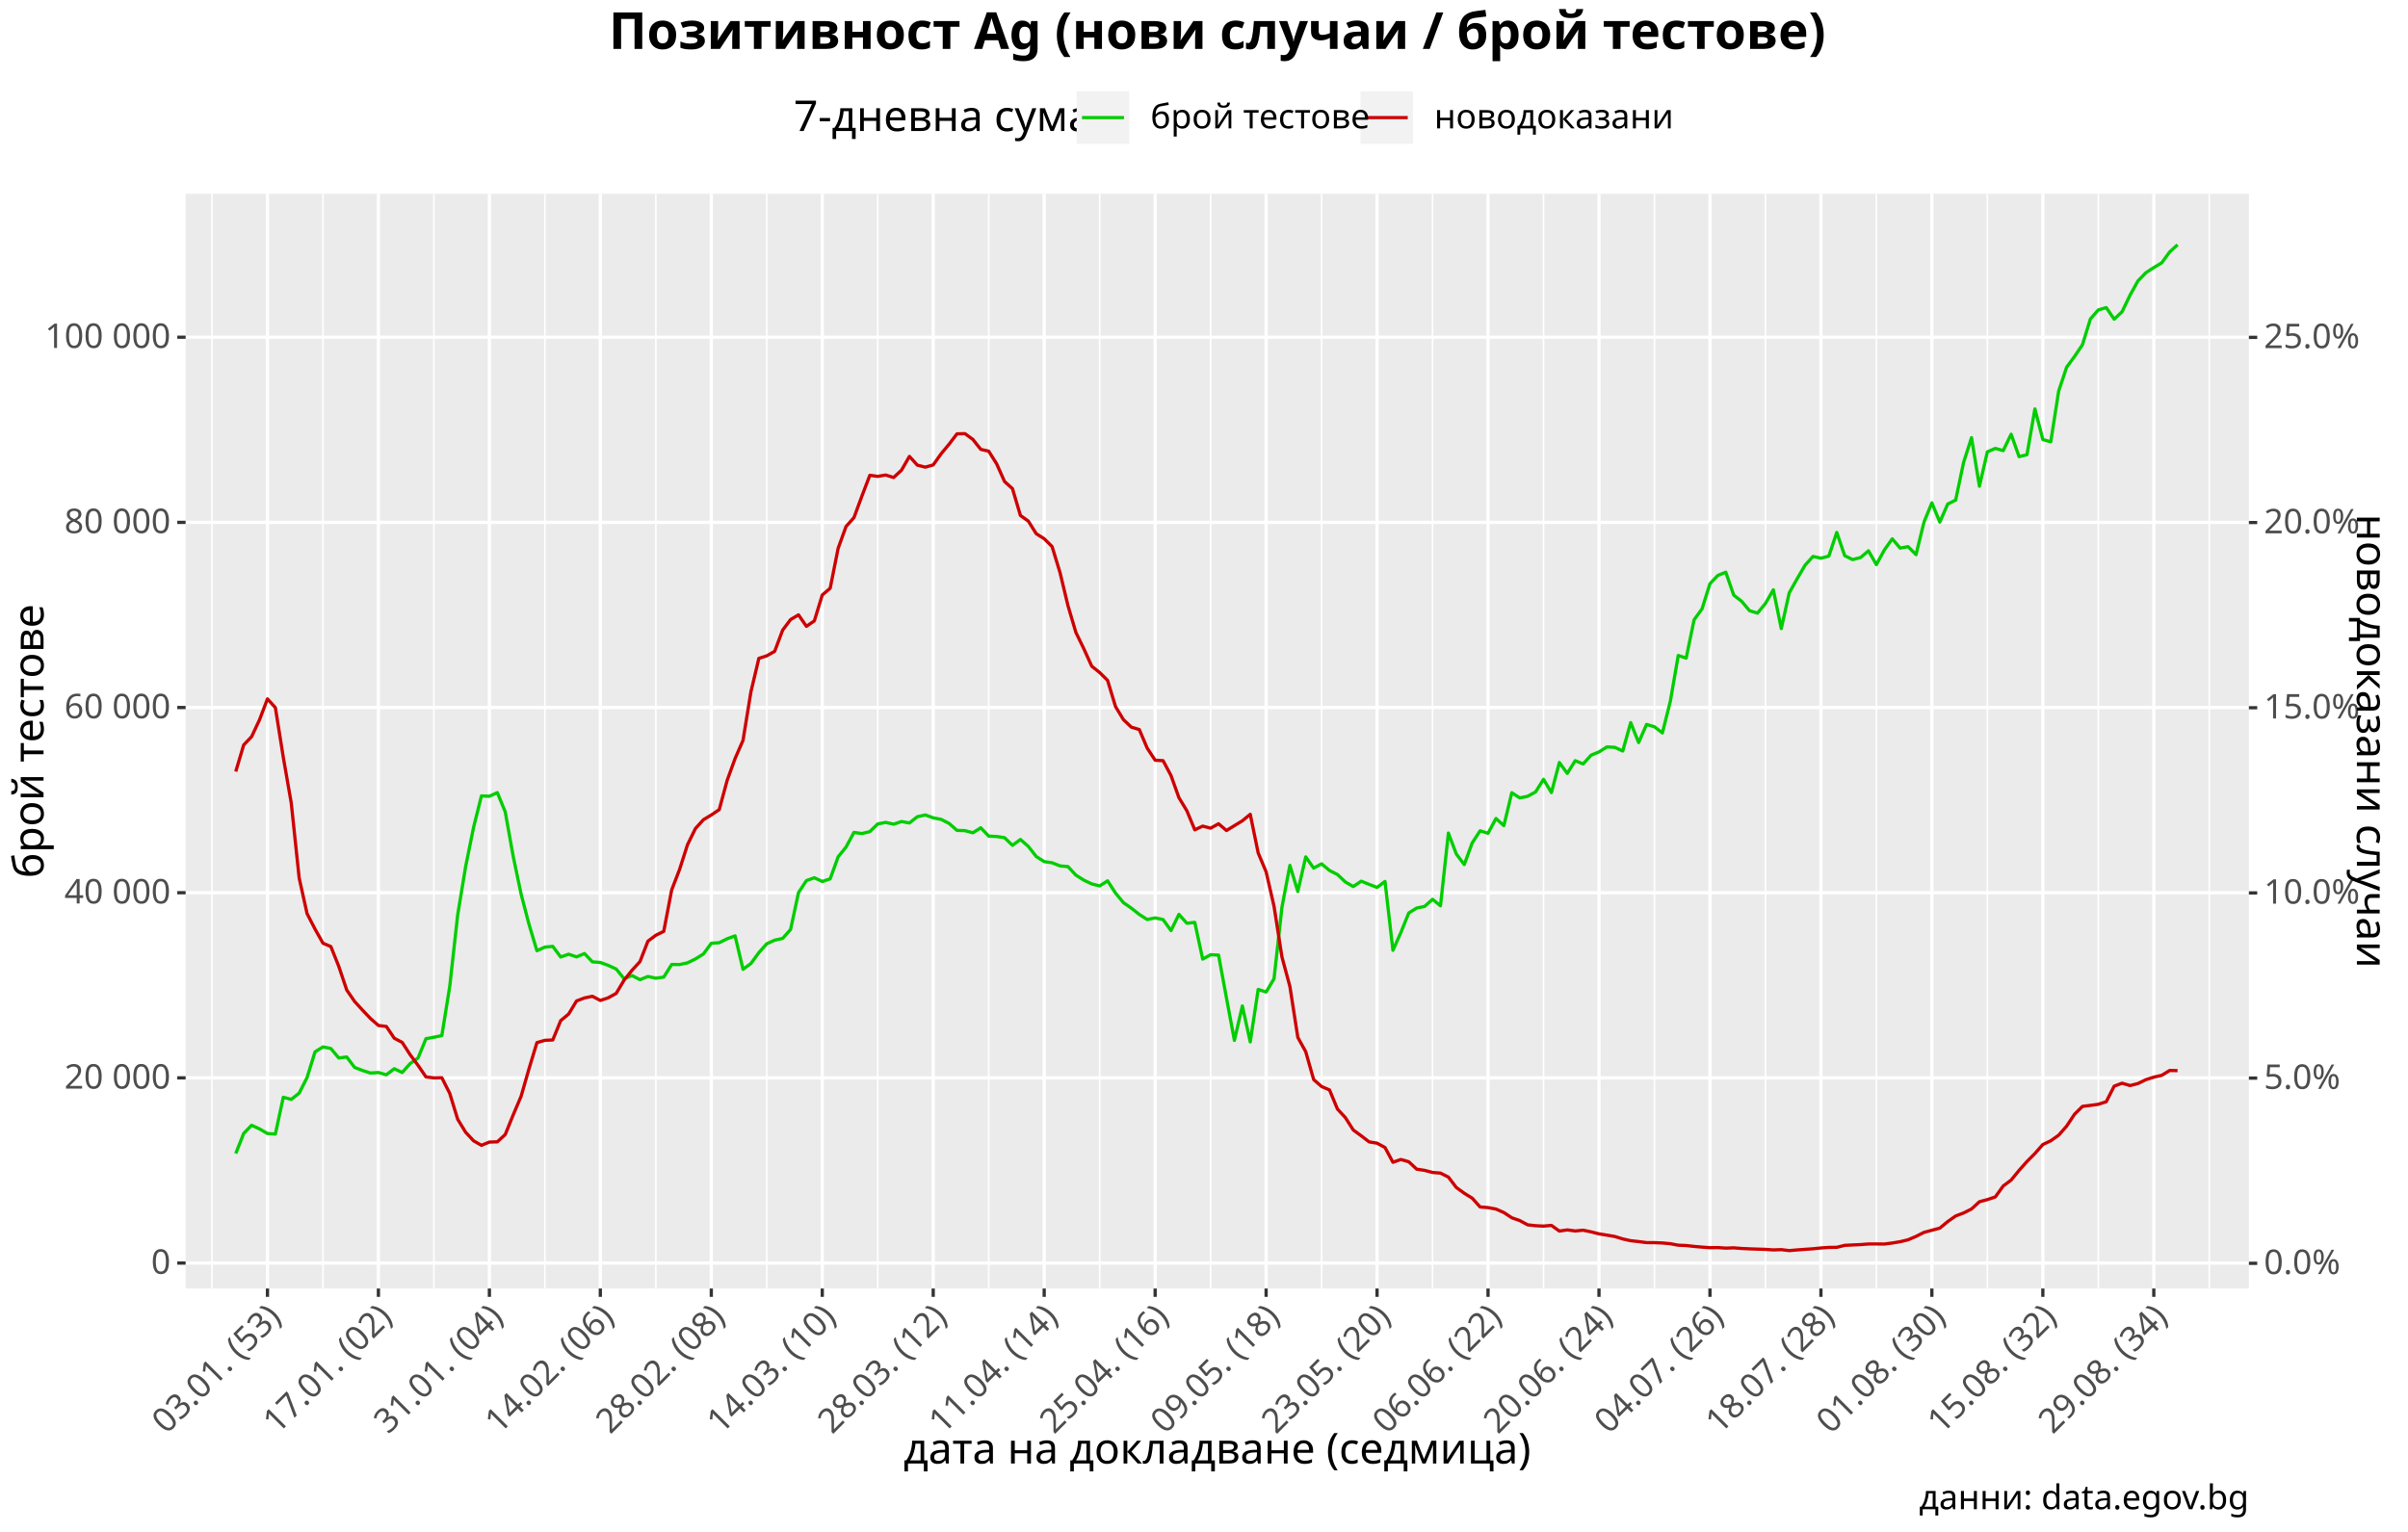
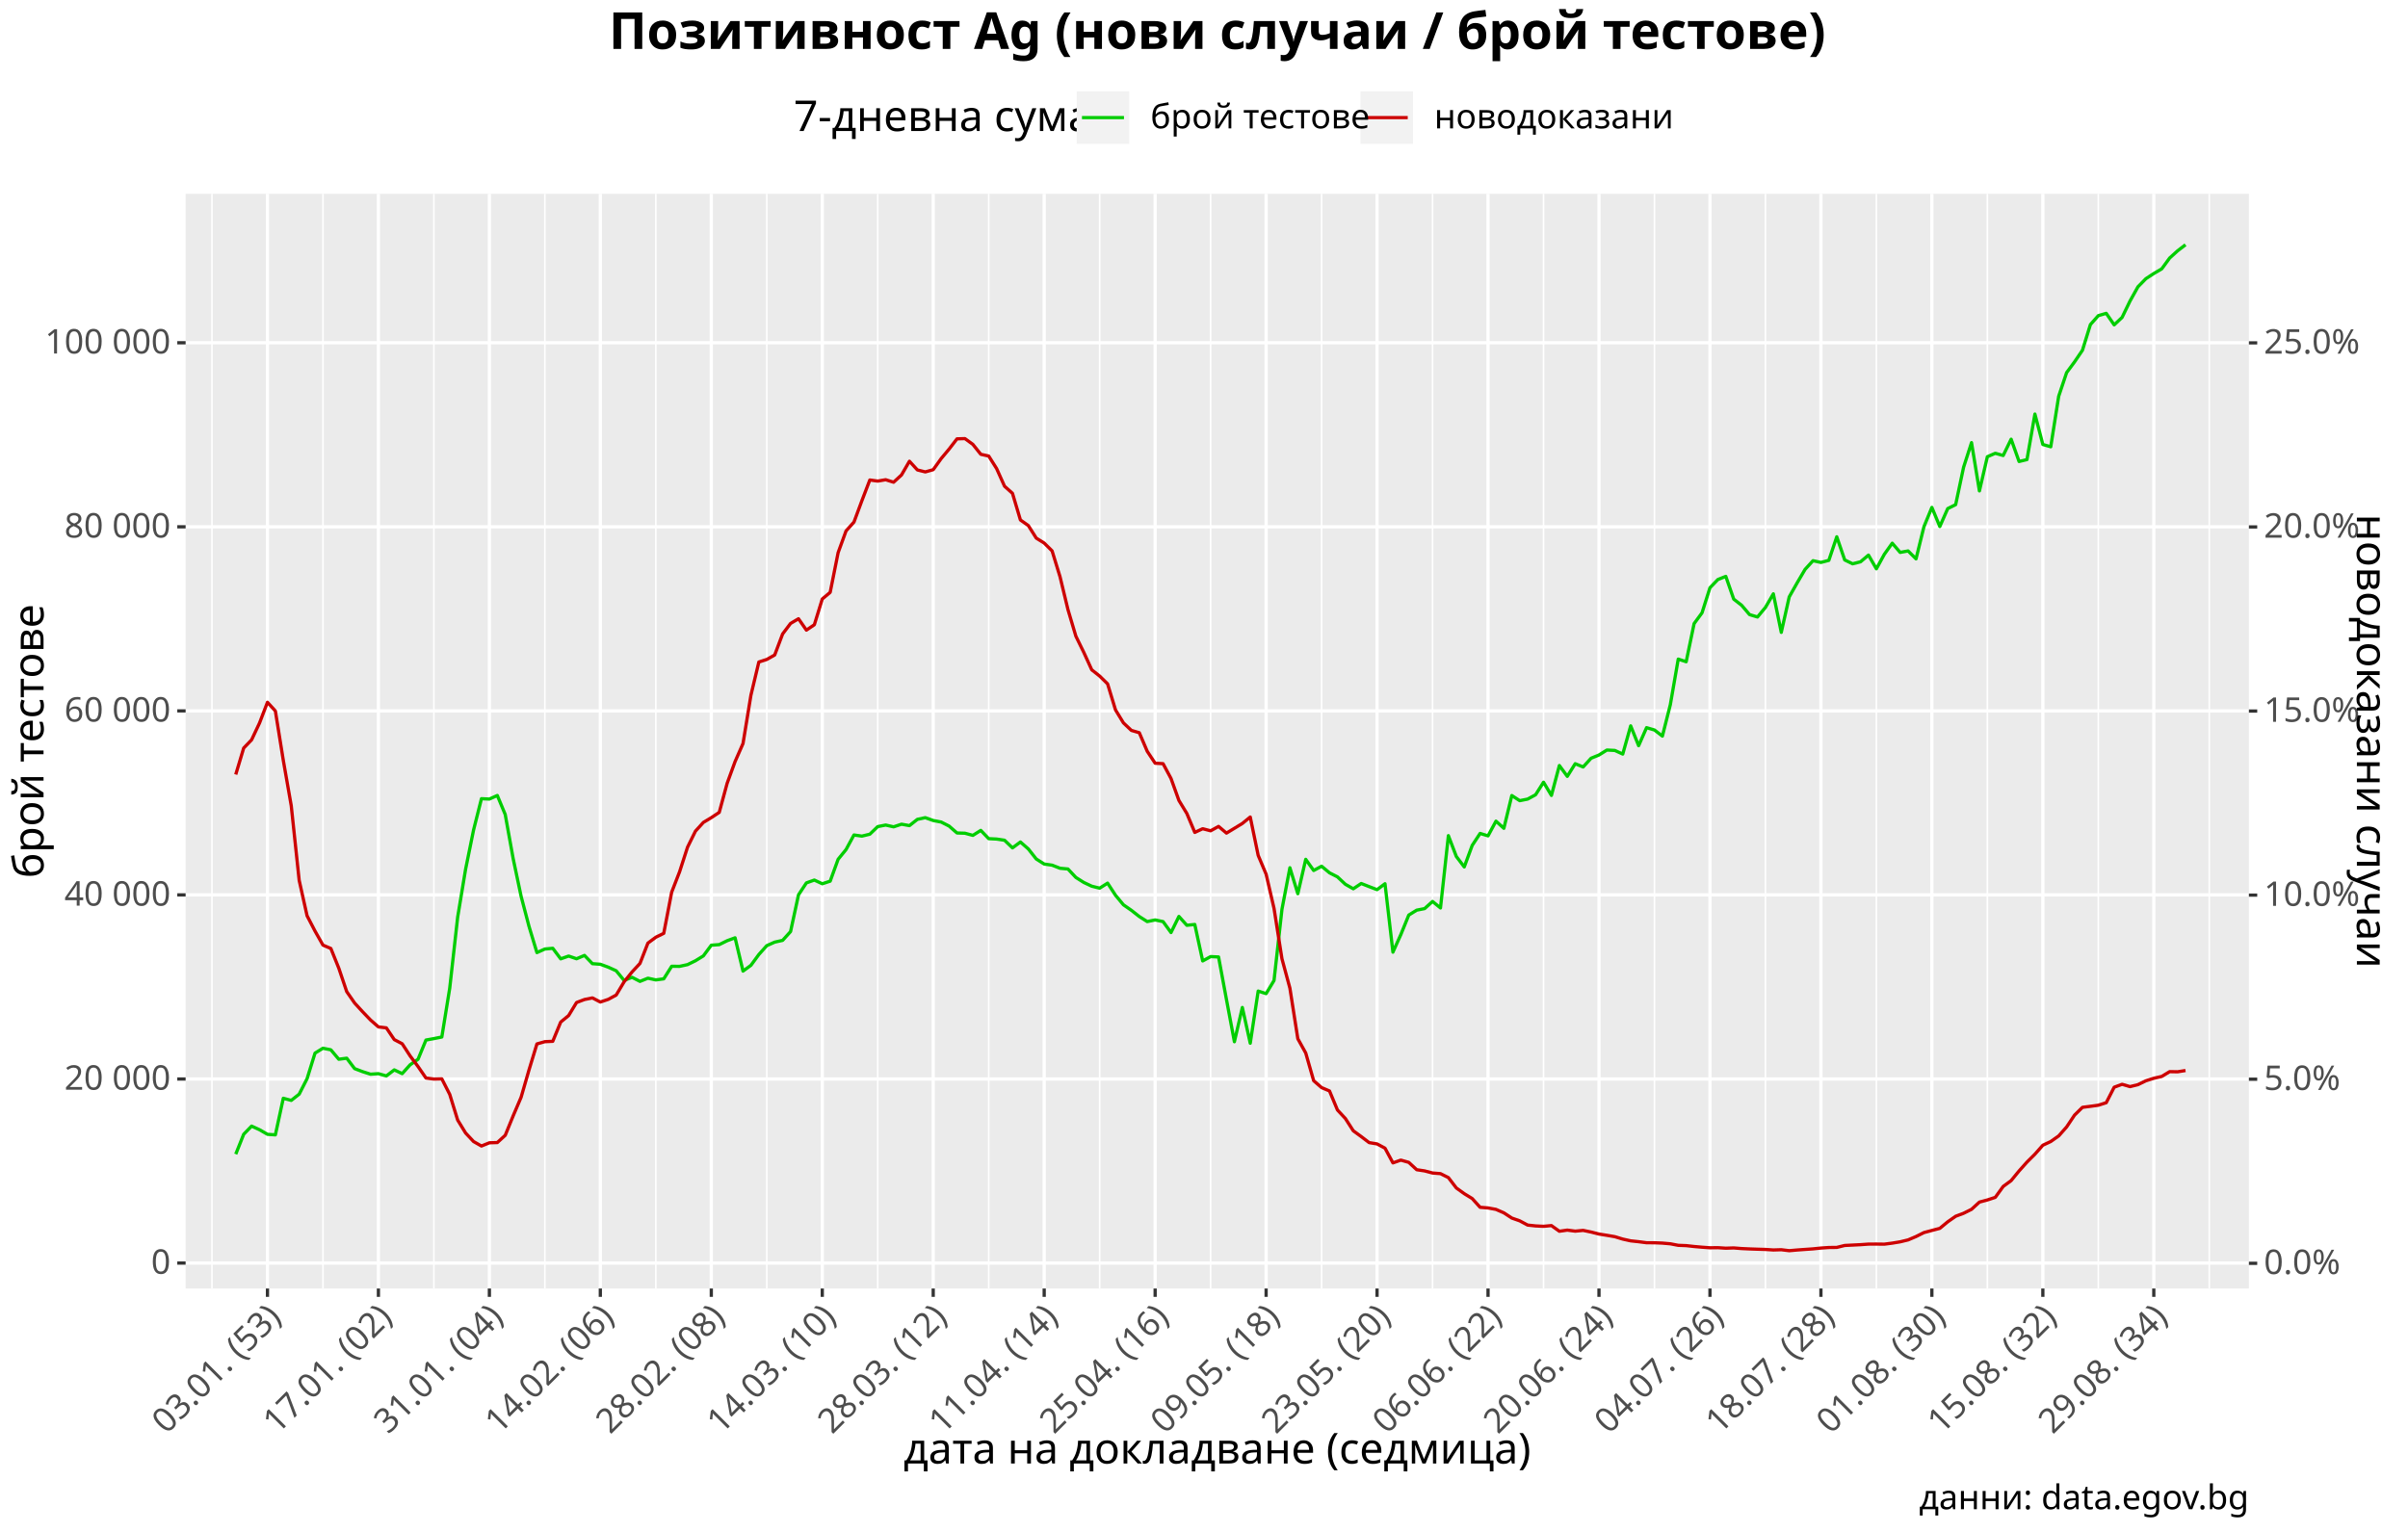
<svg xmlns="http://www.w3.org/2000/svg" class="svglite" viewBox="0 0 792.00 504.00">
  <defs>
    <style type="text/css">
    .svglite line, .svglite polyline, .svglite polygon, .svglite path, .svglite rect, .svglite circle {
      fill: none;
      stroke: #000000;
      stroke-linecap: round;
      stroke-linejoin: round;
      stroke-miterlimit: 10.00;
    }
  </style>
  </defs>
  <rect width="100%" height="100%" style="stroke: none; fill: #FFFFFF;" />
  <defs>
    <clipPath id="cpMC4wMHw3OTIuMDB8MC4wMHw1MDQuMDA=">
      <rect x="0.00" y="0.00" width="792.00" height="504.00" />
    </clipPath>
  </defs>
  <g clip-path="url(#cpMC4wMHw3OTIuMDB8MC4wMHw1MDQuMDA=)">
    <rect x="0.00" y="-0" width="792.00" height="504.00" style="stroke-width: 1.07; stroke: #FFFFFF; fill: #FFFFFF;" />
  </g>
  <defs>
    <clipPath id="cpNjEuMDV8NzM5LjY3fDYzLjc3fDQyMy45Mg==">
      <rect x="61.05" y="63.77" width="678.62" height="360.15" />
    </clipPath>
  </defs>
  <g clip-path="url(#cpNjEuMDV8NzM5LjY3fDYzLjc3fDQyMy45Mg==)">
    <rect x="61.05" y="63.77" width="678.62" height="360.15" style="stroke-width: 1.07; stroke: none; fill: #EBEBEB;" />
    <polyline points="69.72,423.92 69.72,63.77 " style="stroke-width: 0.53; stroke: #FFFFFF; stroke-linecap: butt;" />
    <polyline points="106.22,423.92 106.22,63.77 " style="stroke-width: 0.53; stroke: #FFFFFF; stroke-linecap: butt;" />
    <polyline points="142.71,423.92 142.71,63.77 " style="stroke-width: 0.53; stroke: #FFFFFF; stroke-linecap: butt;" />
    <polyline points="179.21,423.92 179.21,63.77 " style="stroke-width: 0.53; stroke: #FFFFFF; stroke-linecap: butt;" />
    <polyline points="215.70,423.92 215.70,63.77 " style="stroke-width: 0.53; stroke: #FFFFFF; stroke-linecap: butt;" />
    <polyline points="252.20,423.92 252.20,63.77 " style="stroke-width: 0.53; stroke: #FFFFFF; stroke-linecap: butt;" />
    <polyline points="288.69,423.92 288.69,63.77 " style="stroke-width: 0.53; stroke: #FFFFFF; stroke-linecap: butt;" />
    <polyline points="325.19,423.92 325.19,63.77 " style="stroke-width: 0.53; stroke: #FFFFFF; stroke-linecap: butt;" />
    <polyline points="361.68,423.92 361.68,63.77 " style="stroke-width: 0.53; stroke: #FFFFFF; stroke-linecap: butt;" />
    <polyline points="398.18,423.92 398.18,63.77 " style="stroke-width: 0.53; stroke: #FFFFFF; stroke-linecap: butt;" />
    <polyline points="434.68,423.92 434.68,63.77 " style="stroke-width: 0.53; stroke: #FFFFFF; stroke-linecap: butt;" />
    <polyline points="471.17,423.92 471.17,63.77 " style="stroke-width: 0.53; stroke: #FFFFFF; stroke-linecap: butt;" />
    <polyline points="507.67,423.92 507.67,63.77 " style="stroke-width: 0.53; stroke: #FFFFFF; stroke-linecap: butt;" />
    <polyline points="544.16,423.92 544.16,63.77 " style="stroke-width: 0.53; stroke: #FFFFFF; stroke-linecap: butt;" />
    <polyline points="580.66,423.92 580.66,63.77 " style="stroke-width: 0.53; stroke: #FFFFFF; stroke-linecap: butt;" />
    <polyline points="617.15,423.92 617.15,63.77 " style="stroke-width: 0.53; stroke: #FFFFFF; stroke-linecap: butt;" />
    <polyline points="653.65,423.92 653.65,63.77 " style="stroke-width: 0.53; stroke: #FFFFFF; stroke-linecap: butt;" />
    <polyline points="690.14,423.92 690.14,63.77 " style="stroke-width: 0.53; stroke: #FFFFFF; stroke-linecap: butt;" />
    <polyline points="726.64,423.92 726.64,63.77 " style="stroke-width: 0.53; stroke: #FFFFFF; stroke-linecap: butt;" />
    <polyline points="61.05,415.54 739.67,415.54 " style="stroke-width: 1.07; stroke: #FFFFFF; stroke-linecap: butt;" />
-     <polyline points="61.05,354.62 739.67,354.62 " style="stroke-width: 1.07; stroke: #FFFFFF; stroke-linecap: butt;" />
-     <polyline points="61.05,293.70 739.67,293.70 " style="stroke-width: 1.07; stroke: #FFFFFF; stroke-linecap: butt;" />
-     <polyline points="61.05,232.78 739.67,232.78 " style="stroke-width: 1.07; stroke: #FFFFFF; stroke-linecap: butt;" />
-     <polyline points="61.05,171.86 739.67,171.86 " style="stroke-width: 1.07; stroke: #FFFFFF; stroke-linecap: butt;" />
-     <polyline points="61.05,110.94 739.67,110.94 " style="stroke-width: 1.07; stroke: #FFFFFF; stroke-linecap: butt;" />
+     <polyline points="61.05,354.99 739.67,354.99 " style="stroke-width: 1.07; stroke: #FFFFFF; stroke-linecap: butt;" />
+     <polyline points="61.05,294.43 739.67,294.43 " style="stroke-width: 1.07; stroke: #FFFFFF; stroke-linecap: butt;" />
+     <polyline points="61.05,233.88 739.67,233.88 " style="stroke-width: 1.07; stroke: #FFFFFF; stroke-linecap: butt;" />
+     <polyline points="61.05,173.32 739.67,173.32 " style="stroke-width: 1.07; stroke: #FFFFFF; stroke-linecap: butt;" />
+     <polyline points="61.05,112.77 739.67,112.77 " style="stroke-width: 1.07; stroke: #FFFFFF; stroke-linecap: butt;" />
    <polyline points="87.97,423.92 87.97,63.77 " style="stroke-width: 1.07; stroke: #FFFFFF; stroke-linecap: butt;" />
    <polyline points="124.46,423.92 124.46,63.77 " style="stroke-width: 1.07; stroke: #FFFFFF; stroke-linecap: butt;" />
    <polyline points="160.96,423.92 160.96,63.77 " style="stroke-width: 1.07; stroke: #FFFFFF; stroke-linecap: butt;" />
    <polyline points="197.45,423.92 197.45,63.77 " style="stroke-width: 1.07; stroke: #FFFFFF; stroke-linecap: butt;" />
    <polyline points="233.95,423.92 233.95,63.77 " style="stroke-width: 1.07; stroke: #FFFFFF; stroke-linecap: butt;" />
    <polyline points="270.45,423.92 270.45,63.77 " style="stroke-width: 1.07; stroke: #FFFFFF; stroke-linecap: butt;" />
    <polyline points="306.94,423.92 306.94,63.77 " style="stroke-width: 1.07; stroke: #FFFFFF; stroke-linecap: butt;" />
    <polyline points="343.44,423.92 343.44,63.77 " style="stroke-width: 1.07; stroke: #FFFFFF; stroke-linecap: butt;" />
    <polyline points="379.93,423.92 379.93,63.77 " style="stroke-width: 1.07; stroke: #FFFFFF; stroke-linecap: butt;" />
    <polyline points="416.43,423.92 416.43,63.77 " style="stroke-width: 1.07; stroke: #FFFFFF; stroke-linecap: butt;" />
    <polyline points="452.92,423.92 452.92,63.77 " style="stroke-width: 1.07; stroke: #FFFFFF; stroke-linecap: butt;" />
    <polyline points="489.42,423.92 489.42,63.77 " style="stroke-width: 1.07; stroke: #FFFFFF; stroke-linecap: butt;" />
    <polyline points="525.91,423.92 525.91,63.77 " style="stroke-width: 1.07; stroke: #FFFFFF; stroke-linecap: butt;" />
    <polyline points="562.41,423.92 562.41,63.77 " style="stroke-width: 1.07; stroke: #FFFFFF; stroke-linecap: butt;" />
    <polyline points="598.91,423.92 598.91,63.77 " style="stroke-width: 1.07; stroke: #FFFFFF; stroke-linecap: butt;" />
    <polyline points="635.40,423.92 635.40,63.77 " style="stroke-width: 1.07; stroke: #FFFFFF; stroke-linecap: butt;" />
    <polyline points="671.90,423.92 671.90,63.77 " style="stroke-width: 1.07; stroke: #FFFFFF; stroke-linecap: butt;" />
    <polyline points="708.39,423.92 708.39,63.77 " style="stroke-width: 1.07; stroke: #FFFFFF; stroke-linecap: butt;" />
-     <polyline points="77.54,379.51 80.15,372.91 82.75,370.21 85.36,371.42 87.97,372.93 90.57,373.11 93.18,361.00 95.79,361.70 98.40,359.64 101.00,354.51 103.61,346.06 106.22,344.44 108.82,344.96 111.43,348.08 114.04,347.75 116.64,351.19 119.25,352.19 121.86,353.03 124.46,352.86 127.07,353.60 129.68,351.61 132.28,352.86 134.89,349.93 137.50,348.08 140.10,341.73 142.71,341.25 145.32,340.72 147.92,324.54 150.53,301.04 153.14,285.16 155.75,272.24 158.35,261.85 160.96,261.97 163.57,260.78 166.17,267.08 168.78,281.67 171.39,294.14 173.99,304.10 176.60,312.79 179.21,311.60 181.81,311.36 184.42,314.85 187.03,313.93 189.63,314.82 192.24,313.72 194.85,316.46 197.45,316.65 200.06,317.61 202.67,318.81 205.27,322.00 207.88,320.96 210.49,322.32 213.10,321.26 215.70,321.83 218.31,321.47 220.92,317.31 223.52,317.34 226.13,316.77 228.74,315.49 231.34,313.88 233.95,310.33 236.56,310.15 239.16,308.86 241.77,307.90 244.38,318.91 246.98,317.00 249.59,313.42 252.20,310.49 254.80,309.32 257.41,308.74 260.02,305.83 262.63,293.67 265.23,289.72 267.84,288.78 270.45,290.01 273.05,289.14 275.66,281.91 278.27,278.68 280.87,273.86 283.48,274.24 286.09,273.60 288.69,271.08 291.30,270.57 293.91,271.16 296.51,270.29 299.12,270.76 301.73,268.69 304.33,268.12 306.94,269.07 309.55,269.58 312.15,270.90 314.76,273.20 317.37,273.28 319.98,273.99 322.58,272.34 325.19,275.08 327.80,275.21 330.40,275.60 333.01,278.12 335.62,276.19 338.22,278.47 340.83,281.81 343.44,283.47 346.04,283.85 348.65,284.88 351.26,285.12 353.86,287.91 356.47,289.57 359.08,290.81 361.68,291.47 364.29,289.80 366.90,293.82 369.50,296.97 372.11,298.79 374.72,300.85 377.33,302.52 379.93,301.98 382.54,302.53 385.15,306.16 387.75,300.82 390.36,303.75 392.97,303.47 395.57,315.55 398.18,314.11 400.79,314.23 403.39,328.33 406.00,342.29 408.61,330.96 411.21,342.79 413.82,325.52 416.43,326.38 419.03,322.03 421.64,298.46 424.25,284.71 426.86,293.30 429.46,281.92 432.07,285.61 434.68,284.20 437.28,286.39 439.89,287.72 442.50,290.18 445.10,291.67 447.71,289.91 450.32,290.96 452.92,291.96 455.53,290.00 458.14,312.65 460.74,306.83 463.35,300.36 465.96,298.74 468.56,298.22 471.17,295.87 473.78,298.01 476.38,274.08 478.99,280.97 481.60,284.44 484.21,277.32 486.81,273.34 489.42,274.15 492.03,269.29 494.63,271.65 497.24,260.80 499.85,262.51 502.45,261.98 505.06,260.55 507.67,256.40 510.27,260.76 512.88,250.87 515.49,254.45 518.09,250.27 520.70,251.34 523.31,248.46 525.91,247.39 528.52,245.74 531.13,245.88 533.73,247.08 536.34,237.74 538.95,244.30 541.56,238.34 544.16,239.11 546.77,241.14 549.38,230.72 551.98,215.65 554.59,216.52 557.20,203.89 559.80,200.33 562.41,192.03 565.02,189.31 567.62,188.26 570.23,195.80 572.84,197.84 575.44,200.93 578.05,201.71 580.66,198.54 583.26,194.04 585.87,206.80 588.48,195.06 591.09,190.41 593.69,185.96 596.30,183.07 598.91,183.65 601.51,182.96 604.12,175.16 606.73,182.82 609.33,184.10 611.94,183.44 614.55,181.22 617.15,185.76 619.76,180.96 622.37,177.28 624.97,180.33 627.58,179.85 630.19,182.47 632.79,171.83 635.40,165.43 638.01,171.77 640.61,165.83 643.22,164.53 645.83,152.15 648.44,144.00 651.04,159.98 653.65,148.66 656.26,147.52 658.86,148.26 661.47,142.86 664.08,150.24 666.68,149.60 669.29,134.54 671.90,144.61 674.50,145.36 677.11,128.65 679.72,120.82 682.32,117.28 684.93,113.41 687.54,104.93 690.14,101.97 692.75,101.20 695.36,105.02 697.96,102.55 700.57,97.13 703.18,92.42 705.79,89.73 708.39,88.03 711.00,86.48 713.61,82.89 716.21,80.52 " style="stroke-width: 1.07; stroke: #00CD00; stroke-linecap: butt;" />
-     <polyline points="77.54,253.84 80.15,245.09 82.75,242.37 85.36,236.80 87.97,229.94 90.57,232.81 93.18,249.17 95.79,264.16 98.40,288.87 101.00,300.60 103.61,305.66 106.22,310.31 108.82,311.42 111.43,317.95 114.04,325.71 116.64,329.49 119.25,332.35 121.86,335.09 124.46,337.38 127.07,337.71 129.68,341.58 132.28,342.95 134.89,346.99 137.50,350.51 140.10,354.30 142.71,354.64 145.32,354.58 147.92,359.71 150.53,368.22 153.14,372.50 155.75,375.32 158.35,376.81 160.96,375.74 163.57,375.66 166.17,373.27 168.78,366.83 171.39,360.67 173.99,351.63 176.60,343.02 179.21,342.27 181.81,342.15 184.42,335.78 187.03,333.62 189.63,329.31 192.24,328.32 194.85,327.78 197.45,329.15 200.06,328.27 202.67,326.83 205.27,322.46 207.88,319.21 210.49,316.37 213.10,309.65 215.70,307.70 218.31,306.42 220.92,292.79 223.52,286.03 226.13,277.90 228.74,272.58 231.34,269.70 233.95,268.12 236.56,266.37 239.16,256.76 241.77,249.56 244.38,243.59 246.98,227.61 249.59,216.61 252.20,215.76 254.80,214.28 257.41,207.32 260.02,203.84 262.63,202.29 265.23,206.06 267.84,204.27 270.45,195.75 273.05,193.54 275.66,180.42 278.27,173.21 280.87,170.30 283.48,163.22 286.09,156.37 288.69,156.73 291.30,156.28 293.91,157.10 296.51,154.69 299.12,150.16 301.73,153.04 304.33,153.69 306.94,152.96 309.55,149.28 312.15,146.15 314.76,142.74 317.37,142.67 319.98,144.57 322.58,147.85 325.19,148.44 327.80,152.60 330.40,158.42 333.01,160.78 335.62,169.59 338.22,171.45 340.83,175.60 343.44,177.24 346.04,179.83 348.65,188.40 351.26,199.27 353.86,208.06 356.47,213.43 359.08,219.19 361.68,221.26 364.29,223.84 366.90,232.47 369.50,236.76 372.11,239.24 374.72,240.02 377.33,246.16 379.93,250.11 382.54,250.26 385.15,255.16 387.75,262.43 390.36,266.74 392.97,273.01 395.57,271.79 398.18,272.47 400.79,271.02 403.39,273.24 406.00,271.64 408.61,270.05 411.21,267.91 413.82,280.61 416.43,286.84 419.03,298.15 421.64,314.84 424.25,324.54 426.86,341.31 429.46,346.02 432.07,355.18 434.68,357.47 437.28,358.59 439.89,364.87 442.50,367.70 445.10,371.77 447.71,373.68 450.32,375.68 452.92,376.11 455.53,377.52 458.14,382.39 460.74,381.47 463.35,382.22 465.96,384.66 468.56,385.05 471.17,385.74 473.78,385.95 476.38,387.26 478.99,390.69 481.60,392.58 484.21,394.20 486.81,397.09 489.42,397.30 492.03,397.78 494.63,398.93 497.24,400.65 499.85,401.57 502.45,402.97 505.06,403.26 507.67,403.39 510.27,403.15 512.88,405.02 515.49,404.64 518.09,404.99 520.70,404.74 523.31,405.28 525.91,405.94 528.52,406.36 531.13,406.81 533.73,407.61 536.34,408.19 538.95,408.48 541.56,408.82 544.16,408.83 546.77,408.94 549.38,409.18 551.98,409.67 554.59,409.78 557.20,410.07 559.80,410.30 562.41,410.49 565.02,410.46 567.62,410.63 570.23,410.54 572.84,410.75 575.44,410.87 578.05,410.96 580.66,411.04 583.26,411.22 585.87,411.13 588.48,411.45 591.09,411.22 593.69,411.03 596.30,410.85 598.91,410.58 601.51,410.40 604.12,410.37 606.73,409.72 609.33,409.59 611.94,409.47 614.55,409.27 617.15,409.26 619.76,409.29 622.37,408.95 624.97,408.52 627.58,407.89 630.19,406.77 632.79,405.46 635.40,404.75 638.01,404.06 640.61,401.90 643.22,400.06 645.83,399.07 648.44,397.76 651.04,395.37 653.65,394.67 656.26,393.80 658.86,390.19 661.47,388.25 664.08,385.06 666.68,382.13 669.29,379.51 671.90,376.54 674.50,375.32 677.11,373.47 679.72,370.50 682.32,366.59 684.93,364.00 687.54,363.67 690.14,363.31 692.75,362.47 695.36,357.35 697.96,356.37 700.57,357.15 703.18,356.49 705.79,355.21 708.39,354.38 711.00,353.78 713.61,352.19 716.21,352.24 " style="stroke-width: 1.07; stroke: #CD0000; stroke-linecap: butt;" />
+     <polyline points="77.54,379.72 80.15,373.17 82.75,370.49 85.36,371.68 87.97,373.19 90.57,373.37 93.18,361.33 95.79,362.03 98.40,359.98 101.00,354.88 103.61,346.48 106.22,344.87 108.82,345.39 111.43,348.49 114.04,348.15 116.64,351.58 119.25,352.57 121.86,353.41 124.46,353.24 127.07,353.98 129.68,351.99 132.28,353.23 134.89,350.32 137.50,348.49 140.10,342.17 142.71,341.70 145.32,341.17 147.92,325.08 150.53,301.73 153.14,285.95 155.75,273.10 158.35,262.77 160.96,262.89 163.57,261.71 166.17,267.97 168.78,282.48 171.39,294.87 173.99,304.77 176.60,313.40 179.21,312.23 181.81,311.99 184.42,315.46 187.03,314.54 189.63,315.43 192.24,314.33 194.85,317.05 197.45,317.24 200.06,318.20 202.67,319.39 205.27,322.56 207.88,321.53 210.49,322.88 213.10,321.83 215.70,322.39 218.31,322.04 220.92,317.90 223.52,317.93 226.13,317.36 228.74,316.09 231.34,314.49 233.95,310.97 236.56,310.78 239.16,309.50 241.77,308.54 244.38,319.49 246.98,317.59 249.59,314.03 252.20,311.12 254.80,309.96 257.41,309.38 260.02,306.49 262.63,294.40 265.23,290.47 267.84,289.54 270.45,290.76 273.05,289.90 275.66,282.71 278.27,279.50 280.87,274.71 283.48,275.08 286.09,274.45 288.69,271.95 291.30,271.44 293.91,272.03 296.51,271.16 299.12,271.63 301.73,269.57 304.33,269.01 306.94,269.95 309.55,270.45 312.15,271.77 314.76,274.05 317.37,274.13 319.98,274.84 322.58,273.20 325.19,275.92 327.80,276.05 330.40,276.44 333.01,278.95 335.62,277.02 338.22,279.30 340.83,282.61 343.44,284.27 346.04,284.64 348.65,285.66 351.26,285.90 353.86,288.68 356.47,290.33 359.08,291.56 361.68,292.21 364.29,290.55 366.90,294.55 369.50,297.68 372.11,299.49 374.72,301.54 377.33,303.20 379.93,302.66 382.54,303.21 385.15,306.81 387.75,301.51 390.36,304.42 392.97,304.15 395.57,316.15 398.18,314.72 400.79,314.84 403.39,328.85 406.00,342.73 408.61,331.46 411.21,343.22 413.82,326.06 416.43,326.91 419.03,322.59 421.64,299.16 424.25,285.49 426.86,294.03 429.46,282.72 432.07,286.39 434.68,284.99 437.28,287.16 439.89,288.49 442.50,290.93 445.10,292.41 447.71,290.67 450.32,291.70 452.92,292.70 455.53,290.75 458.14,313.26 460.74,307.48 463.35,301.06 465.96,299.44 468.56,298.93 471.17,296.58 473.78,298.72 476.38,274.93 478.99,281.78 481.60,285.22 484.21,278.15 486.81,274.20 489.42,275.00 492.03,270.16 494.63,272.51 497.24,261.73 499.85,263.42 502.45,262.90 505.06,261.48 507.67,257.35 510.27,261.69 512.88,251.86 515.49,255.42 518.09,251.26 520.70,252.33 523.31,249.46 525.91,248.40 528.52,246.76 531.13,246.90 533.73,248.09 536.34,238.81 538.95,245.33 541.56,239.40 544.16,240.17 546.77,242.18 549.38,231.83 551.98,216.85 554.59,217.71 557.20,205.16 559.80,201.62 562.41,193.37 565.02,190.66 567.62,189.63 570.23,197.12 572.84,199.15 575.44,202.21 578.05,202.99 580.66,199.84 583.26,195.37 585.87,208.05 588.48,196.38 591.09,191.76 593.69,187.34 596.30,184.47 598.91,185.04 601.51,184.36 604.12,176.60 606.73,184.22 609.33,185.49 611.94,184.83 614.55,182.63 617.15,187.14 619.76,182.37 622.37,178.71 624.97,181.74 627.58,181.26 630.19,183.87 632.79,173.30 635.40,166.93 638.01,173.23 640.61,167.33 643.22,166.03 645.83,153.73 648.44,145.63 651.04,161.51 653.65,150.26 656.26,149.13 658.86,149.86 661.47,144.50 664.08,151.83 666.68,151.20 669.29,136.23 671.90,146.24 674.50,146.99 677.11,130.37 679.72,122.59 682.32,119.07 684.93,115.22 687.54,106.79 690.14,103.85 692.75,103.09 695.36,106.88 697.96,104.43 700.57,99.04 703.18,94.36 705.79,91.69 708.39,89.99 711.00,88.46 713.61,84.89 716.21,82.53 718.82,80.52 " style="stroke-width: 1.07; stroke: #00CD00; stroke-linecap: butt;" />
+     <polyline points="77.54,254.81 80.15,246.11 82.75,243.41 85.36,237.87 87.97,231.05 90.57,233.91 93.18,250.17 95.79,265.07 98.40,289.63 101.00,301.29 103.61,306.32 106.22,310.94 108.82,312.05 111.43,318.53 114.04,326.25 116.64,330.00 119.25,332.85 121.86,335.57 124.46,337.85 127.07,338.17 129.68,342.03 132.28,343.39 134.89,347.40 137.50,350.90 140.10,354.67 142.71,355.01 145.32,354.95 147.92,360.05 150.53,368.50 153.14,372.76 155.75,375.56 158.35,377.04 160.96,375.98 163.57,375.90 166.17,373.52 168.78,367.12 171.39,361.00 173.99,352.02 176.60,343.45 179.21,342.71 181.81,342.59 184.42,336.26 187.03,334.11 189.63,329.83 192.24,328.84 194.85,328.31 197.45,329.67 200.06,328.79 202.67,327.37 205.27,323.02 207.88,319.78 210.49,316.97 213.10,310.28 215.70,308.35 218.31,307.07 220.92,293.52 223.52,286.81 226.13,278.73 228.74,273.44 231.34,270.58 233.95,269.01 236.56,267.27 239.16,257.71 241.77,250.56 244.38,244.62 246.98,228.73 249.59,217.80 252.20,216.96 254.80,215.49 257.41,208.57 260.02,205.11 262.63,203.57 265.23,207.31 267.84,205.54 270.45,197.07 273.05,194.88 275.66,181.83 278.27,174.67 280.87,171.77 283.48,164.73 286.09,157.92 288.69,158.28 291.30,157.83 293.91,158.65 296.51,156.26 299.12,151.75 301.73,154.61 304.33,155.26 306.94,154.53 309.55,150.88 312.15,147.77 314.76,144.38 317.37,144.30 319.98,146.20 322.58,149.46 325.19,150.04 327.80,154.18 330.40,159.97 333.01,162.31 335.62,171.07 338.22,172.91 340.83,177.04 343.44,178.67 346.04,181.25 348.65,189.76 351.26,200.57 353.86,209.31 356.47,214.65 359.08,220.37 361.68,222.43 364.29,224.99 366.90,233.57 369.50,237.83 372.11,240.30 374.72,241.07 377.33,247.18 379.93,251.10 382.54,251.25 385.15,256.12 387.75,263.35 390.36,267.64 392.97,273.86 395.57,272.65 398.18,273.33 400.79,271.89 403.39,274.09 406.00,272.51 408.61,270.92 411.21,268.80 413.82,281.42 416.43,287.61 419.03,298.85 421.64,315.44 424.25,325.09 426.86,341.75 429.46,346.44 432.07,355.55 434.68,357.82 437.28,358.93 439.89,365.18 442.50,367.99 445.10,372.03 447.71,373.93 450.32,375.92 452.92,376.35 455.53,377.75 458.14,382.59 460.74,381.68 463.35,382.42 465.96,384.84 468.56,385.23 471.17,385.92 473.78,386.13 476.38,387.43 478.99,390.84 481.60,392.72 484.21,394.32 486.81,397.20 489.42,397.41 492.03,397.89 494.63,399.03 497.24,400.74 499.85,401.66 502.45,403.05 505.06,403.33 507.67,403.46 510.27,403.22 512.88,405.08 515.49,404.71 518.09,405.05 520.70,404.80 523.31,405.34 525.91,406.00 528.52,406.42 531.13,406.87 533.73,407.66 536.34,408.24 538.95,408.52 541.56,408.86 544.16,408.87 546.77,408.98 549.38,409.21 551.98,409.71 554.59,409.81 557.20,410.10 559.80,410.33 562.41,410.52 565.02,410.49 567.62,410.66 570.23,410.57 572.84,410.78 575.44,410.90 578.05,410.99 580.66,411.07 583.26,411.24 585.87,411.16 588.48,411.48 591.09,411.25 593.69,411.06 596.30,410.88 598.91,410.61 601.51,410.43 604.12,410.40 606.73,409.76 609.33,409.63 611.94,409.50 614.55,409.31 617.15,409.30 619.76,409.33 622.37,408.99 624.97,408.56 627.58,407.93 630.19,406.82 632.79,405.52 635.40,404.82 638.01,404.13 640.61,401.98 643.22,400.15 645.83,399.17 648.44,397.87 651.04,395.49 653.65,394.79 656.26,393.93 658.86,390.34 661.47,388.42 664.08,385.24 666.68,382.33 669.29,379.73 671.90,376.78 674.50,375.56 677.11,373.72 679.72,370.77 682.32,366.88 684.93,364.31 687.54,363.98 690.14,363.62 692.75,362.79 695.36,357.70 697.96,356.73 700.57,357.50 703.18,356.85 705.79,355.58 708.39,354.75 711.00,354.15 713.61,352.57 716.21,352.62 718.82,352.20 " style="stroke-width: 1.07; stroke: #CD0000; stroke-linecap: butt;" />
  </g>
  <g clip-path="url(#cpMC4wMHw3OTIuMDB8MC4wMHw1MDQuMDA=)">
    <text x="56.12" y="419.08" text-anchor="end" style="font-size: 11.20px; fill: #4D4D4D; font-family: Calibri;" textLength="5.67px" lengthAdjust="spacingAndGlyphs">0</text>
-     <text x="56.12" y="358.16" text-anchor="end" style="font-size: 11.20px; fill: #4D4D4D; font-family: Calibri;" textLength="30.90px" lengthAdjust="spacingAndGlyphs">20 000</text>
-     <text x="56.12" y="297.24" text-anchor="end" style="font-size: 11.20px; fill: #4D4D4D; font-family: Calibri;" textLength="30.90px" lengthAdjust="spacingAndGlyphs">40 000</text>
-     <text x="56.12" y="236.31" text-anchor="end" style="font-size: 11.20px; fill: #4D4D4D; font-family: Calibri;" textLength="30.90px" lengthAdjust="spacingAndGlyphs">60 000</text>
-     <text x="56.12" y="175.39" text-anchor="end" style="font-size: 11.20px; fill: #4D4D4D; font-family: Calibri;" textLength="30.90px" lengthAdjust="spacingAndGlyphs">80 000</text>
-     <text x="56.12" y="114.47" text-anchor="end" style="font-size: 11.20px; fill: #4D4D4D; font-family: Calibri;" textLength="36.57px" lengthAdjust="spacingAndGlyphs">100 000</text>
+     <text x="56.12" y="358.52" text-anchor="end" style="font-size: 11.20px; fill: #4D4D4D; font-family: Calibri;" textLength="30.90px" lengthAdjust="spacingAndGlyphs">20 000</text>
+     <text x="56.12" y="297.97" text-anchor="end" style="font-size: 11.20px; fill: #4D4D4D; font-family: Calibri;" textLength="30.90px" lengthAdjust="spacingAndGlyphs">40 000</text>
+     <text x="56.12" y="237.41" text-anchor="end" style="font-size: 11.20px; fill: #4D4D4D; font-family: Calibri;" textLength="30.90px" lengthAdjust="spacingAndGlyphs">60 000</text>
+     <text x="56.12" y="176.86" text-anchor="end" style="font-size: 11.20px; fill: #4D4D4D; font-family: Calibri;" textLength="30.90px" lengthAdjust="spacingAndGlyphs">80 000</text>
+     <text x="56.12" y="116.30" text-anchor="end" style="font-size: 11.20px; fill: #4D4D4D; font-family: Calibri;" textLength="36.57px" lengthAdjust="spacingAndGlyphs">100 000</text>
    <polyline points="58.31,415.54 61.05,415.54 " style="stroke-width: 1.07; stroke: #333333; stroke-linecap: butt;" />
-     <polyline points="58.31,354.62 61.05,354.62 " style="stroke-width: 1.07; stroke: #333333; stroke-linecap: butt;" />
-     <polyline points="58.31,293.70 61.05,293.70 " style="stroke-width: 1.07; stroke: #333333; stroke-linecap: butt;" />
-     <polyline points="58.31,232.78 61.05,232.78 " style="stroke-width: 1.07; stroke: #333333; stroke-linecap: butt;" />
-     <polyline points="58.31,171.86 61.05,171.86 " style="stroke-width: 1.07; stroke: #333333; stroke-linecap: butt;" />
-     <polyline points="58.31,110.94 61.05,110.94 " style="stroke-width: 1.07; stroke: #333333; stroke-linecap: butt;" />
+     <polyline points="58.31,354.99 61.05,354.99 " style="stroke-width: 1.07; stroke: #333333; stroke-linecap: butt;" />
+     <polyline points="58.31,294.43 61.05,294.43 " style="stroke-width: 1.07; stroke: #333333; stroke-linecap: butt;" />
+     <polyline points="58.31,233.88 61.05,233.88 " style="stroke-width: 1.07; stroke: #333333; stroke-linecap: butt;" />
+     <polyline points="58.31,173.32 61.05,173.32 " style="stroke-width: 1.07; stroke: #333333; stroke-linecap: butt;" />
+     <polyline points="58.31,112.77 61.05,112.77 " style="stroke-width: 1.07; stroke: #333333; stroke-linecap: butt;" />
    <polyline points="739.67,415.63 742.41,415.63 " style="stroke-width: 1.07; stroke: #333333; stroke-linecap: butt;" />
-     <polyline points="739.67,354.70 742.41,354.70 " style="stroke-width: 1.07; stroke: #333333; stroke-linecap: butt;" />
-     <polyline points="739.67,293.77 742.41,293.77 " style="stroke-width: 1.07; stroke: #333333; stroke-linecap: butt;" />
-     <polyline points="739.67,232.85 742.41,232.85 " style="stroke-width: 1.07; stroke: #333333; stroke-linecap: butt;" />
-     <polyline points="739.67,171.92 742.41,171.92 " style="stroke-width: 1.07; stroke: #333333; stroke-linecap: butt;" />
-     <polyline points="739.67,111.00 742.41,111.00 " style="stroke-width: 1.07; stroke: #333333; stroke-linecap: butt;" />
+     <polyline points="739.67,355.06 742.41,355.06 " style="stroke-width: 1.07; stroke: #333333; stroke-linecap: butt;" />
+     <polyline points="739.67,294.50 742.41,294.50 " style="stroke-width: 1.07; stroke: #333333; stroke-linecap: butt;" />
+     <polyline points="739.67,233.93 742.41,233.93 " style="stroke-width: 1.07; stroke: #333333; stroke-linecap: butt;" />
+     <polyline points="739.67,173.37 742.41,173.37 " style="stroke-width: 1.07; stroke: #333333; stroke-linecap: butt;" />
+     <polyline points="739.67,112.80 742.41,112.80 " style="stroke-width: 1.07; stroke: #333333; stroke-linecap: butt;" />
    <text x="744.61" y="419.16" style="font-size: 11.20px; fill: #4D4D4D; font-family: Calibri;" textLength="22.17px" lengthAdjust="spacingAndGlyphs">0.0%</text>
-     <text x="744.61" y="358.24" style="font-size: 11.20px; fill: #4D4D4D; font-family: Calibri;" textLength="22.17px" lengthAdjust="spacingAndGlyphs">5.0%</text>
-     <text x="744.61" y="297.31" style="font-size: 11.20px; fill: #4D4D4D; font-family: Calibri;" textLength="27.84px" lengthAdjust="spacingAndGlyphs">10.0%</text>
-     <text x="744.61" y="236.38" style="font-size: 11.20px; fill: #4D4D4D; font-family: Calibri;" textLength="27.84px" lengthAdjust="spacingAndGlyphs">15.0%</text>
-     <text x="744.61" y="175.46" style="font-size: 11.20px; fill: #4D4D4D; font-family: Calibri;" textLength="27.84px" lengthAdjust="spacingAndGlyphs">20.0%</text>
-     <text x="744.61" y="114.53" style="font-size: 11.20px; fill: #4D4D4D; font-family: Calibri;" textLength="27.84px" lengthAdjust="spacingAndGlyphs">25.0%</text>
+     <text x="744.61" y="358.60" style="font-size: 11.20px; fill: #4D4D4D; font-family: Calibri;" textLength="22.17px" lengthAdjust="spacingAndGlyphs">5.0%</text>
+     <text x="744.61" y="298.03" style="font-size: 11.20px; fill: #4D4D4D; font-family: Calibri;" textLength="27.84px" lengthAdjust="spacingAndGlyphs">10.0%</text>
+     <text x="744.61" y="237.47" style="font-size: 11.20px; fill: #4D4D4D; font-family: Calibri;" textLength="27.84px" lengthAdjust="spacingAndGlyphs">15.0%</text>
+     <text x="744.61" y="176.90" style="font-size: 11.20px; fill: #4D4D4D; font-family: Calibri;" textLength="27.84px" lengthAdjust="spacingAndGlyphs">20.0%</text>
+     <text x="744.61" y="116.34" style="font-size: 11.20px; fill: #4D4D4D; font-family: Calibri;" textLength="27.84px" lengthAdjust="spacingAndGlyphs">25.0%</text>
    <polyline points="87.97,426.66 87.97,423.92 " style="stroke-width: 1.07; stroke: #333333; stroke-linecap: butt;" />
    <polyline points="124.46,426.66 124.46,423.92 " style="stroke-width: 1.07; stroke: #333333; stroke-linecap: butt;" />
    <polyline points="160.96,426.66 160.96,423.92 " style="stroke-width: 1.07; stroke: #333333; stroke-linecap: butt;" />
    <polyline points="197.45,426.66 197.45,423.92 " style="stroke-width: 1.07; stroke: #333333; stroke-linecap: butt;" />
    <polyline points="233.95,426.66 233.95,423.92 " style="stroke-width: 1.07; stroke: #333333; stroke-linecap: butt;" />
    <polyline points="270.45,426.66 270.45,423.92 " style="stroke-width: 1.07; stroke: #333333; stroke-linecap: butt;" />
    <polyline points="306.94,426.66 306.94,423.92 " style="stroke-width: 1.07; stroke: #333333; stroke-linecap: butt;" />
    <polyline points="343.44,426.66 343.44,423.92 " style="stroke-width: 1.07; stroke: #333333; stroke-linecap: butt;" />
    <polyline points="379.93,426.66 379.93,423.92 " style="stroke-width: 1.07; stroke: #333333; stroke-linecap: butt;" />
    <polyline points="416.43,426.66 416.43,423.92 " style="stroke-width: 1.07; stroke: #333333; stroke-linecap: butt;" />
    <polyline points="452.92,426.66 452.92,423.92 " style="stroke-width: 1.07; stroke: #333333; stroke-linecap: butt;" />
    <polyline points="489.42,426.66 489.42,423.92 " style="stroke-width: 1.07; stroke: #333333; stroke-linecap: butt;" />
    <polyline points="525.91,426.66 525.91,423.92 " style="stroke-width: 1.07; stroke: #333333; stroke-linecap: butt;" />
    <polyline points="562.41,426.66 562.41,423.92 " style="stroke-width: 1.07; stroke: #333333; stroke-linecap: butt;" />
    <polyline points="598.91,426.66 598.91,423.92 " style="stroke-width: 1.07; stroke: #333333; stroke-linecap: butt;" />
    <polyline points="635.40,426.66 635.40,423.92 " style="stroke-width: 1.07; stroke: #333333; stroke-linecap: butt;" />
    <polyline points="671.90,426.66 671.90,423.92 " style="stroke-width: 1.07; stroke: #333333; stroke-linecap: butt;" />
    <polyline points="708.39,426.66 708.39,423.92 " style="stroke-width: 1.07; stroke: #333333; stroke-linecap: butt;" />
    <text transform="translate(92.97,433.85) rotate(-45)" text-anchor="end" style="font-size: 11.20px; fill: #4D4D4D; font-family: Calibri;" textLength="49.00px" lengthAdjust="spacingAndGlyphs">03.01. (53)</text>
    <text transform="translate(129.46,433.85) rotate(-45)" text-anchor="end" style="font-size: 11.20px; fill: #4D4D4D; font-family: Calibri;" textLength="49.00px" lengthAdjust="spacingAndGlyphs">17.01. (02)</text>
    <text transform="translate(165.96,433.85) rotate(-45)" text-anchor="end" style="font-size: 11.20px; fill: #4D4D4D; font-family: Calibri;" textLength="49.00px" lengthAdjust="spacingAndGlyphs">31.01. (04)</text>
    <text transform="translate(202.45,433.85) rotate(-45)" text-anchor="end" style="font-size: 11.20px; fill: #4D4D4D; font-family: Calibri;" textLength="49.00px" lengthAdjust="spacingAndGlyphs">14.02. (06)</text>
    <text transform="translate(238.95,433.85) rotate(-45)" text-anchor="end" style="font-size: 11.20px; fill: #4D4D4D; font-family: Calibri;" textLength="49.00px" lengthAdjust="spacingAndGlyphs">28.02. (08)</text>
    <text transform="translate(275.45,433.85) rotate(-45)" text-anchor="end" style="font-size: 11.20px; fill: #4D4D4D; font-family: Calibri;" textLength="49.00px" lengthAdjust="spacingAndGlyphs">14.03. (10)</text>
    <text transform="translate(311.94,433.85) rotate(-45)" text-anchor="end" style="font-size: 11.20px; fill: #4D4D4D; font-family: Calibri;" textLength="49.00px" lengthAdjust="spacingAndGlyphs">28.03. (12)</text>
    <text transform="translate(348.44,433.85) rotate(-45)" text-anchor="end" style="font-size: 11.20px; fill: #4D4D4D; font-family: Calibri;" textLength="49.00px" lengthAdjust="spacingAndGlyphs">11.04. (14)</text>
    <text transform="translate(384.93,433.85) rotate(-45)" text-anchor="end" style="font-size: 11.20px; fill: #4D4D4D; font-family: Calibri;" textLength="49.00px" lengthAdjust="spacingAndGlyphs">25.04. (16)</text>
    <text transform="translate(421.43,433.85) rotate(-45)" text-anchor="end" style="font-size: 11.20px; fill: #4D4D4D; font-family: Calibri;" textLength="49.00px" lengthAdjust="spacingAndGlyphs">09.05. (18)</text>
    <text transform="translate(457.92,433.85) rotate(-45)" text-anchor="end" style="font-size: 11.20px; fill: #4D4D4D; font-family: Calibri;" textLength="49.00px" lengthAdjust="spacingAndGlyphs">23.05. (20)</text>
    <text transform="translate(494.42,433.85) rotate(-45)" text-anchor="end" style="font-size: 11.20px; fill: #4D4D4D; font-family: Calibri;" textLength="49.00px" lengthAdjust="spacingAndGlyphs">06.06. (22)</text>
    <text transform="translate(530.91,433.85) rotate(-45)" text-anchor="end" style="font-size: 11.20px; fill: #4D4D4D; font-family: Calibri;" textLength="49.00px" lengthAdjust="spacingAndGlyphs">20.06. (24)</text>
    <text transform="translate(567.41,433.85) rotate(-45)" text-anchor="end" style="font-size: 11.20px; fill: #4D4D4D; font-family: Calibri;" textLength="49.00px" lengthAdjust="spacingAndGlyphs">04.07. (26)</text>
    <text transform="translate(603.91,433.85) rotate(-45)" text-anchor="end" style="font-size: 11.20px; fill: #4D4D4D; font-family: Calibri;" textLength="49.00px" lengthAdjust="spacingAndGlyphs">18.07. (28)</text>
    <text transform="translate(640.40,433.85) rotate(-45)" text-anchor="end" style="font-size: 11.20px; fill: #4D4D4D; font-family: Calibri;" textLength="49.00px" lengthAdjust="spacingAndGlyphs">01.08. (30)</text>
    <text transform="translate(676.90,433.85) rotate(-45)" text-anchor="end" style="font-size: 11.20px; fill: #4D4D4D; font-family: Calibri;" textLength="49.00px" lengthAdjust="spacingAndGlyphs">15.08. (32)</text>
    <text transform="translate(713.39,433.85) rotate(-45)" text-anchor="end" style="font-size: 11.20px; fill: #4D4D4D; font-family: Calibri;" textLength="49.00px" lengthAdjust="spacingAndGlyphs">29.08. (34)</text>
    <text x="400.36" y="481.49" text-anchor="middle" style="font-size: 14.00px; font-family: Calibri;" textLength="181.99px" lengthAdjust="spacingAndGlyphs">дата на докладване (седмица)</text>
    <text transform="translate(14.32,243.84) rotate(-90)" text-anchor="middle" style="font-size: 14.00px; font-family: Calibri;" textLength="77.69px" lengthAdjust="spacingAndGlyphs">брой тестове</text>
    <text transform="translate(775.19,243.84) rotate(90)" text-anchor="middle" style="font-size: 14.00px; font-family: Calibri;" textLength="128.39px" lengthAdjust="spacingAndGlyphs">новодоказани случаи</text>
    <rect x="255.57" y="24.57" width="289.59" height="28.24" style="stroke-width: 1.07; stroke: none; fill: #FFFFFF;" />
    <text x="261.05" y="43.11" style="font-size: 14.00px; font-family: Calibri;" textLength="86.10px" lengthAdjust="spacingAndGlyphs">7-дневна сума</text>
    <rect x="354.13" y="30.05" width="17.28" height="17.28" style="stroke-width: 1.07; stroke: none; fill: #F2F2F2;" />
    <line x1="355.86" y1="38.69" x2="369.68" y2="38.69" style="stroke-width: 1.07; stroke: #00CD00; stroke-linecap: butt;" />
    <rect x="447.46" y="30.05" width="17.28" height="17.28" style="stroke-width: 1.07; stroke: none; fill: #F2F2F2;" />
    <line x1="449.19" y1="38.69" x2="463.01" y2="38.69" style="stroke-width: 1.07; stroke: #CD0000; stroke-linecap: butt;" />
    <text x="378.38" y="42.23" style="font-size: 11.20px; font-family: Calibri;" textLength="62.11px" lengthAdjust="spacingAndGlyphs">брой тестове</text>
    <text x="471.72" y="42.23" style="font-size: 11.20px; font-family: Calibri;" textLength="67.96px" lengthAdjust="spacingAndGlyphs">новодоказани</text>
    <text x="400.36" y="16.10" text-anchor="middle" style="font-size: 16.80px; font-weight: bold; font-family: Calibri;" textLength="326.91px" lengthAdjust="spacingAndGlyphs">Позитивност Ag (нови случаи / брой тестове)</text>
    <text x="739.67" y="496.53" text-anchor="end" style="font-size: 11.20px; font-family: Calibri;" textLength="94.05px" lengthAdjust="spacingAndGlyphs">данни: data.egov.bg</text>
  </g>
</svg>
